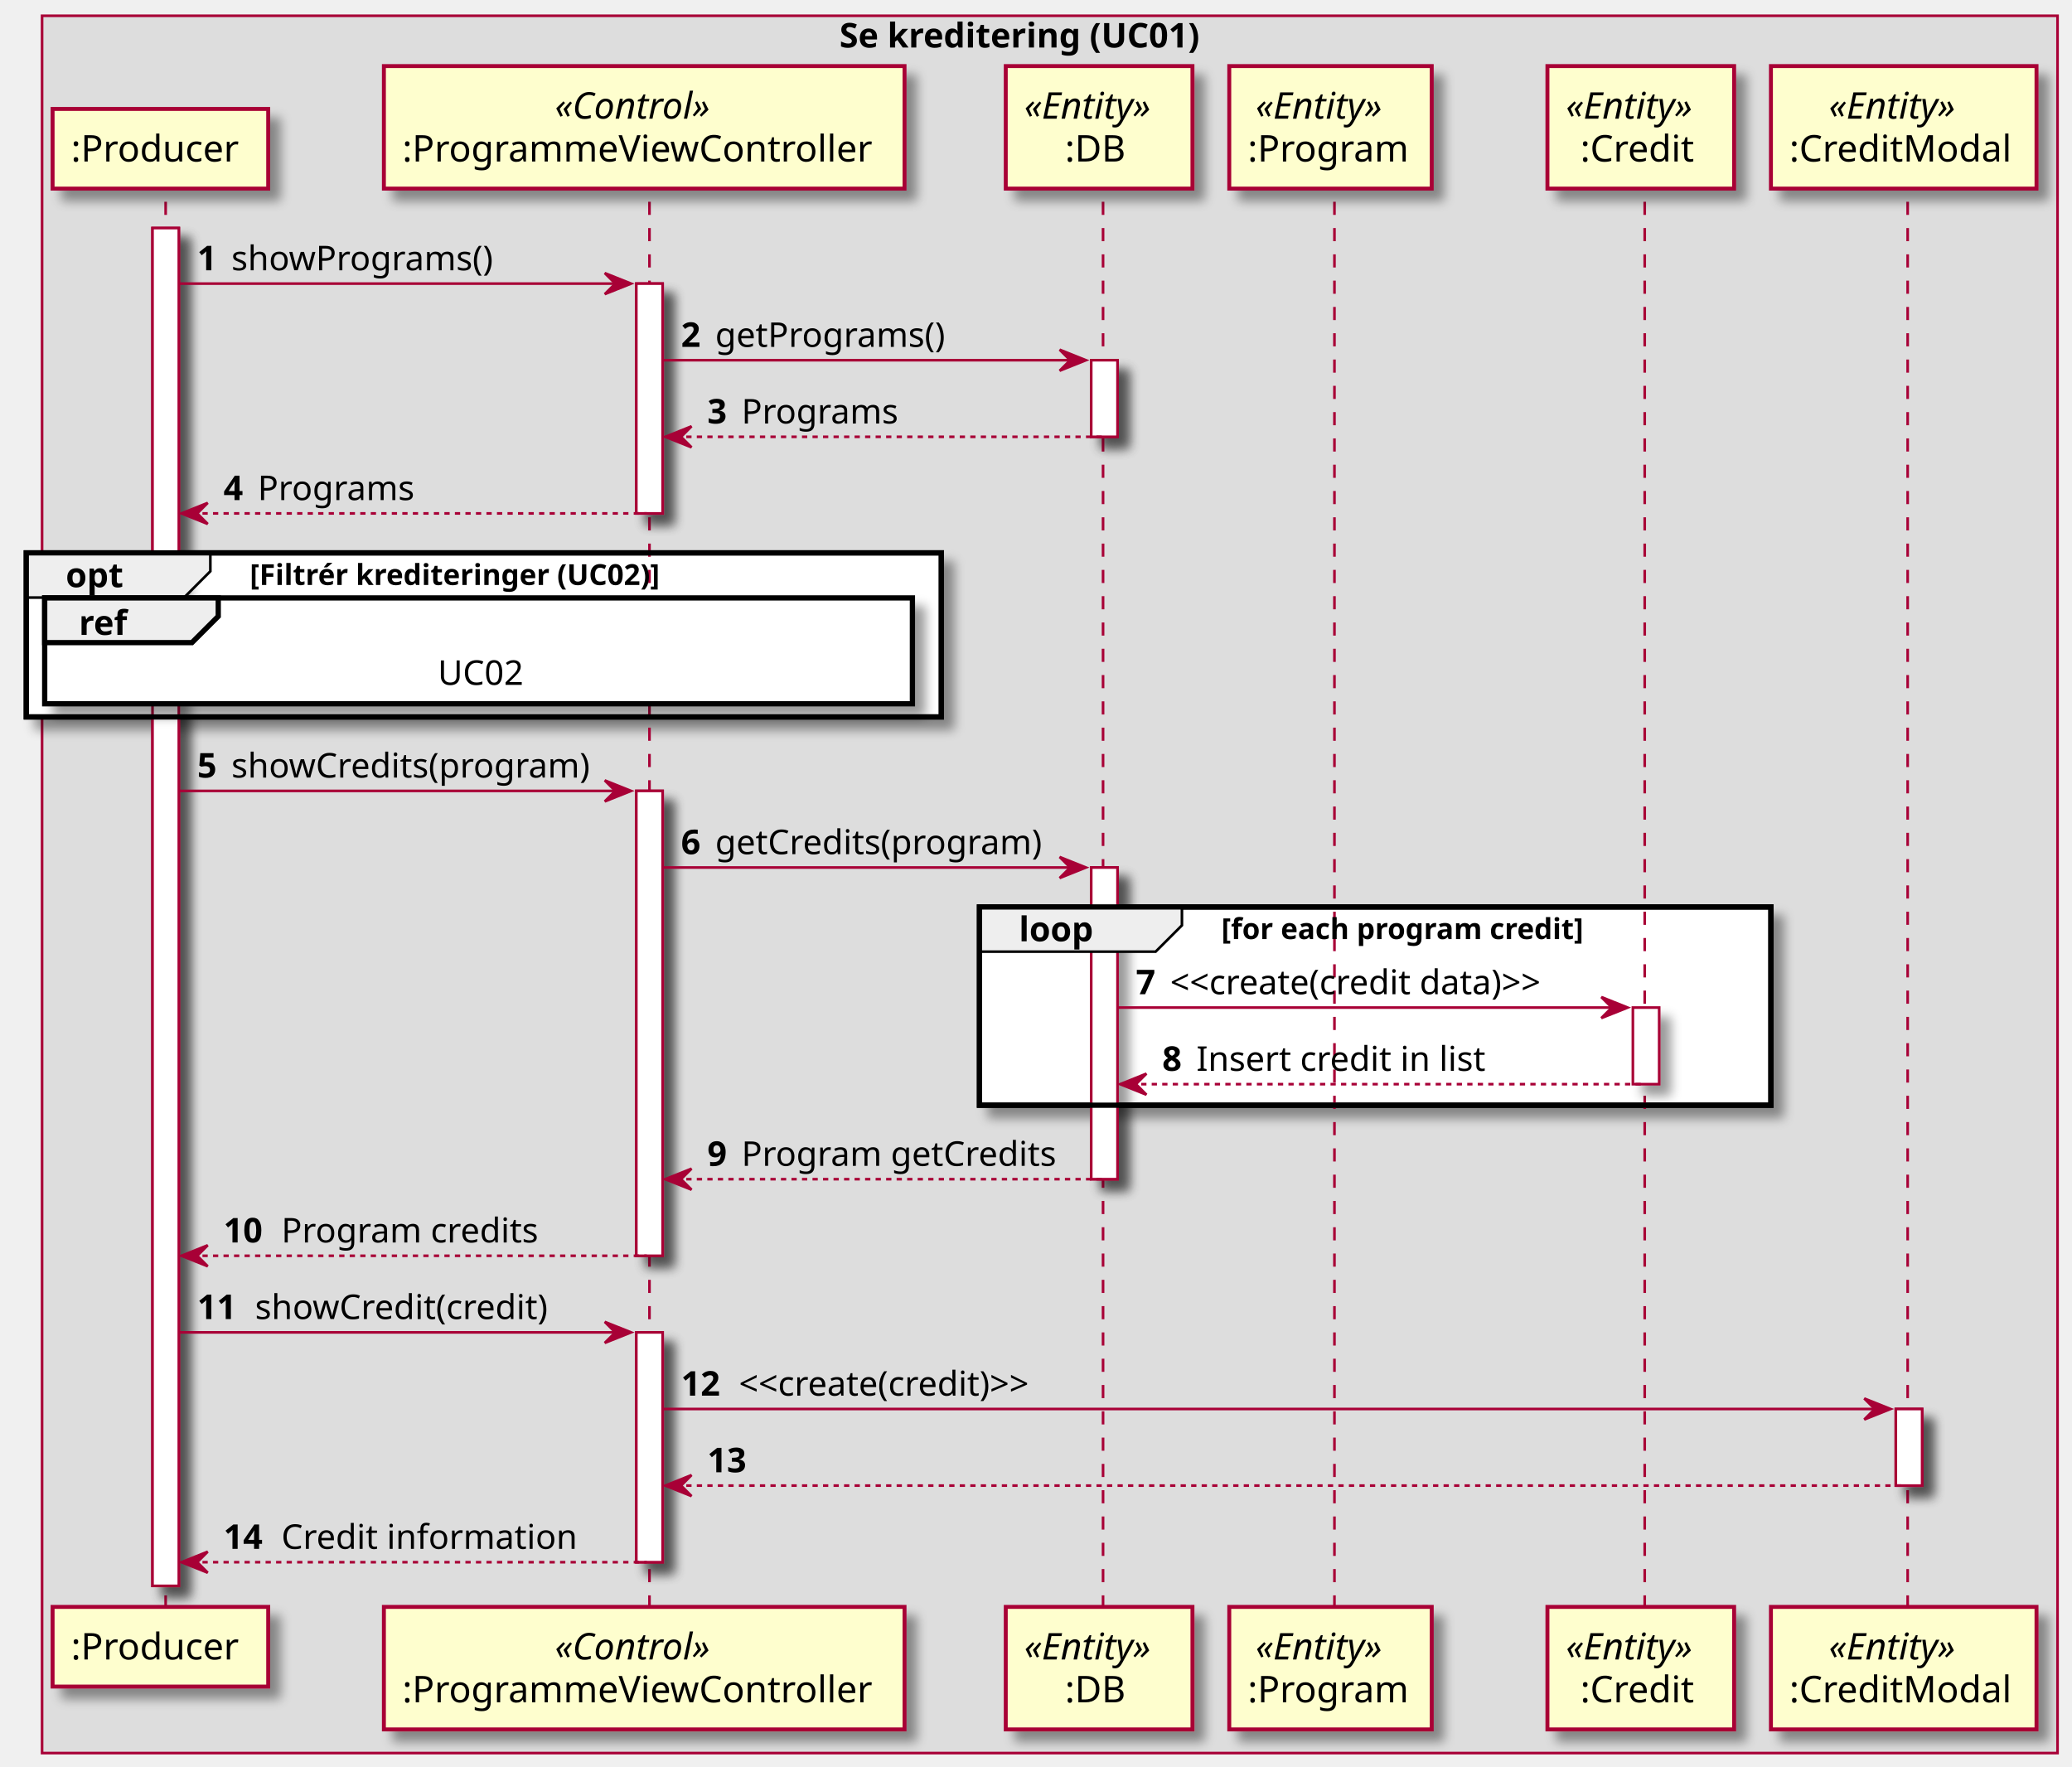
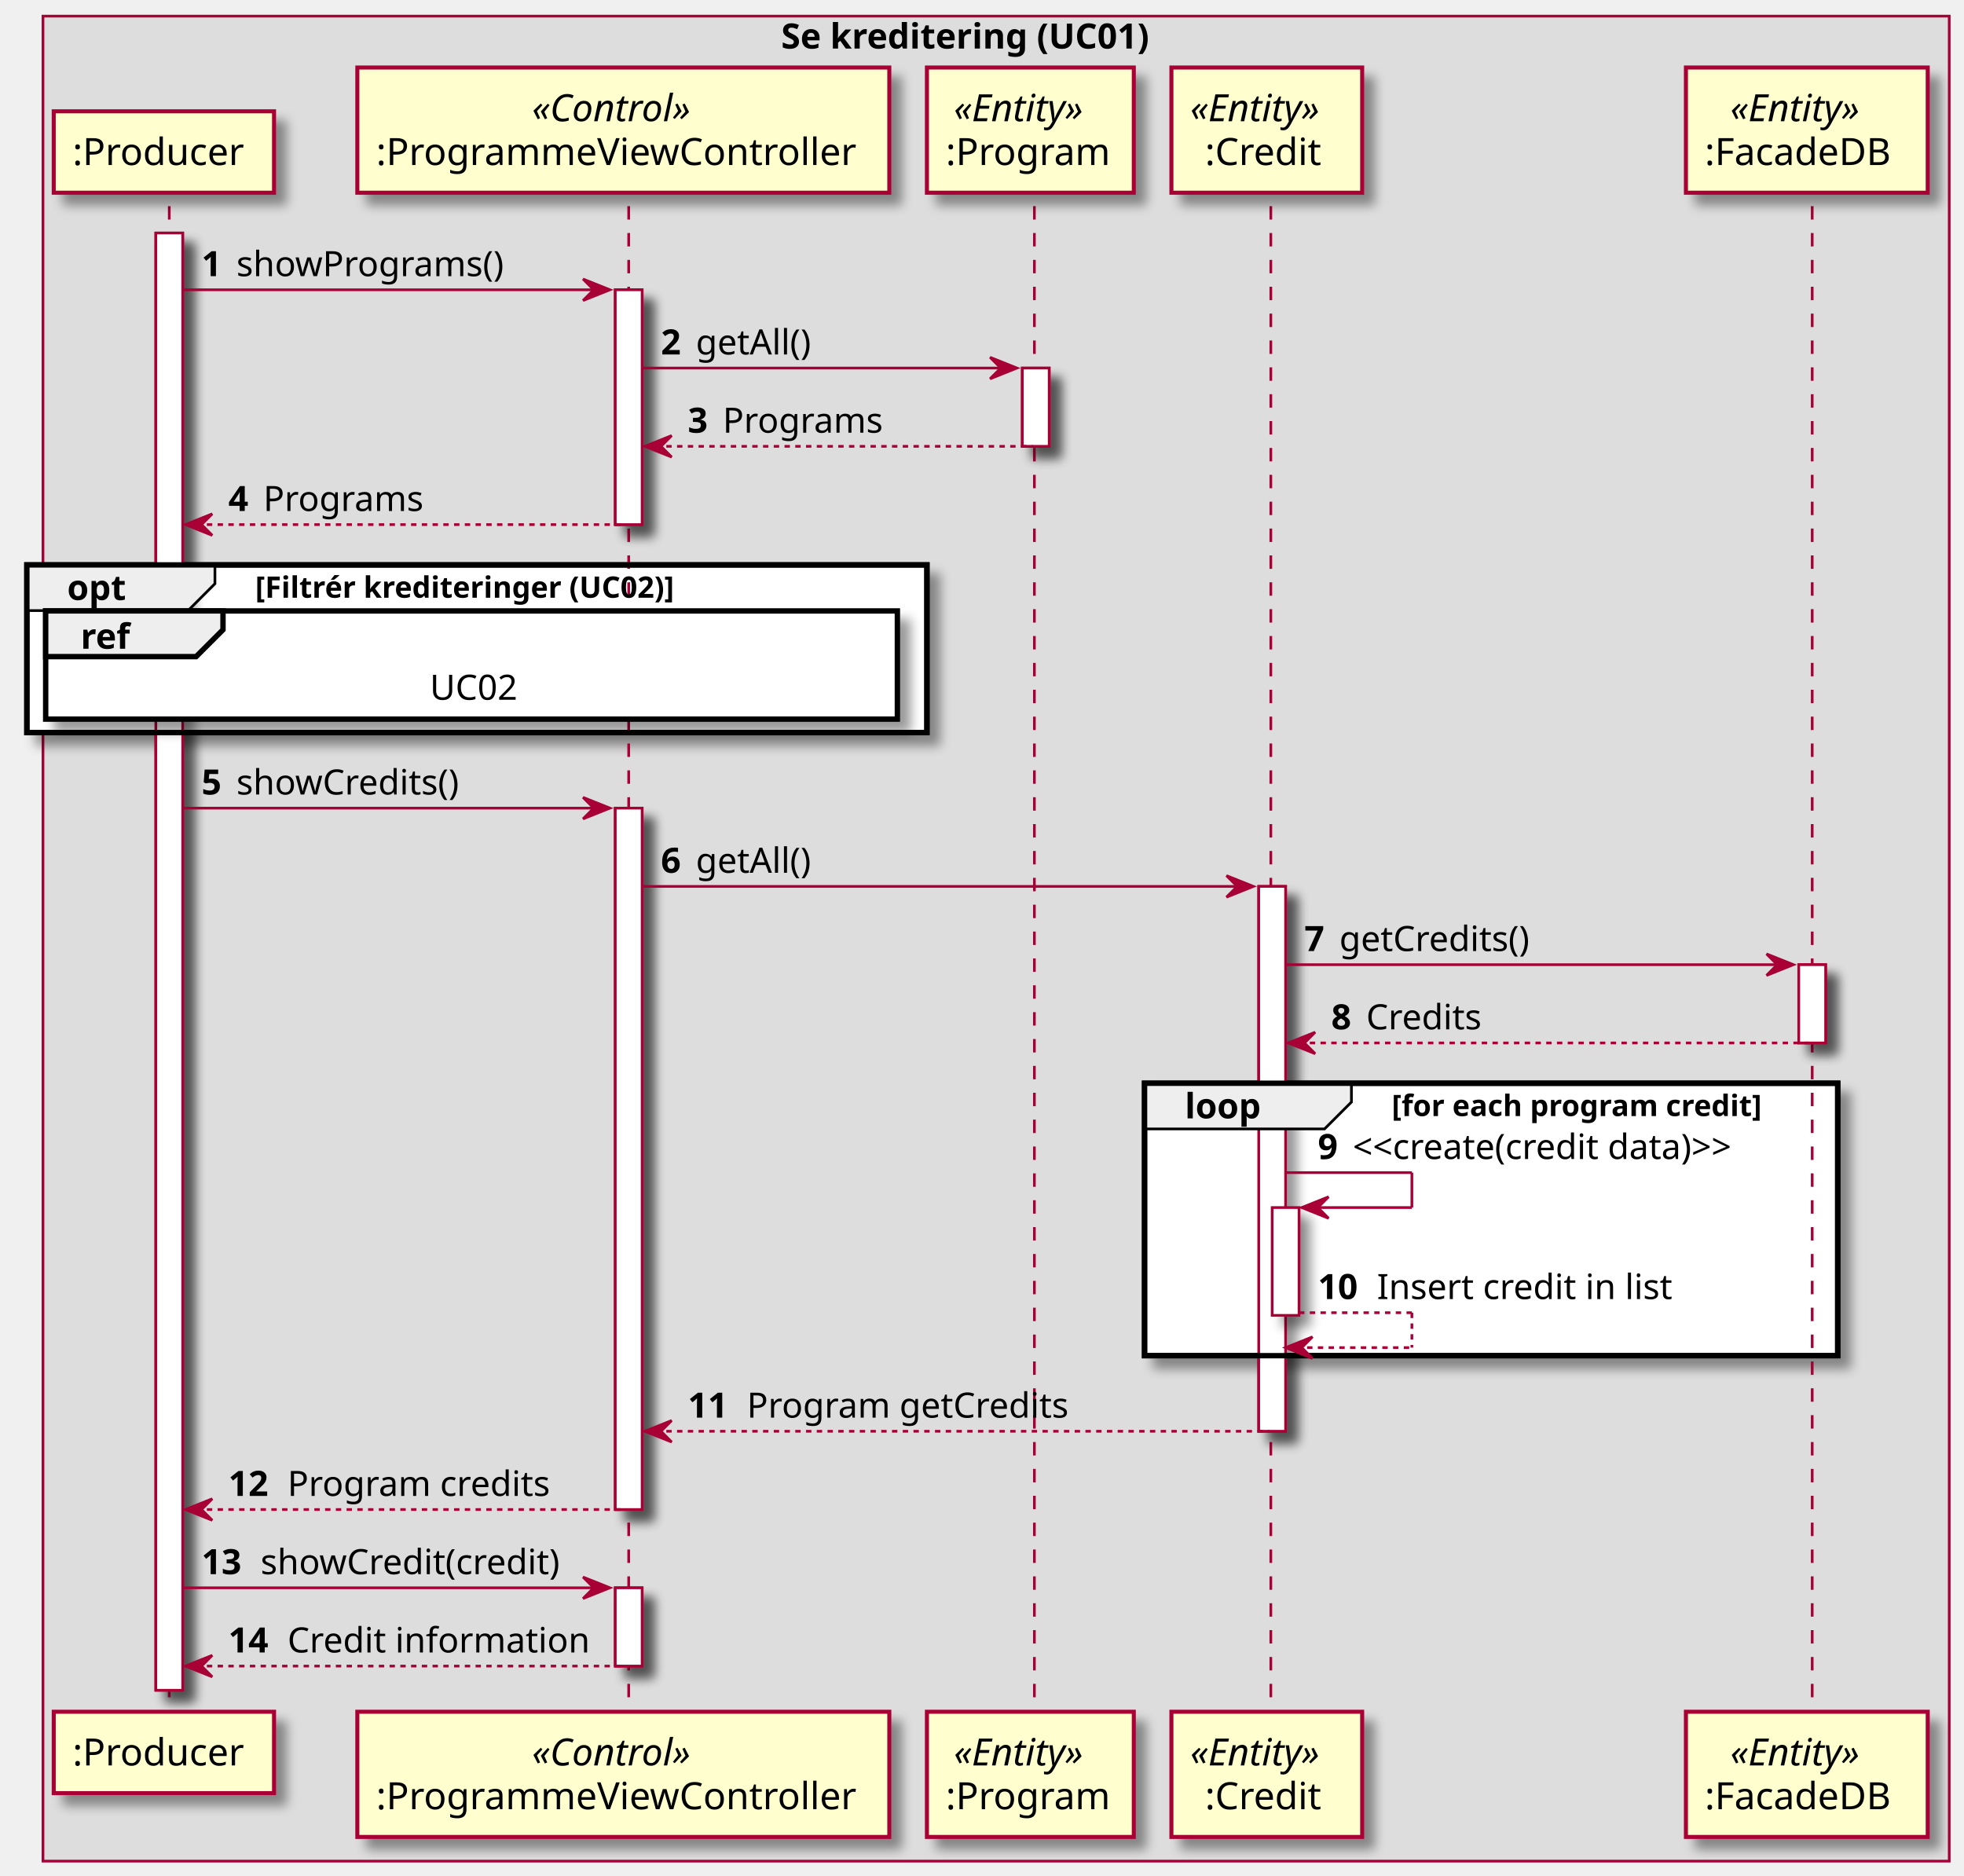
- <svg xmlns="http://www.w3.org/2000/svg" contentScriptType="application/ecmascript" contentStyleType="text/css" height="672px" preserveAspectRatio="none" style="width:788px;height:672px;" version="1.1" viewBox="0 0 788 672" width="788px" zoomAndPan="magnify">
+ <svg xmlns="http://www.w3.org/2000/svg" contentScriptType="application/ecmascript" contentStyleType="text/css" height="698px" preserveAspectRatio="none" style="width:731px;height:698px;" version="1.1" viewBox="0 0 731 698" width="731px" zoomAndPan="magnify">
  <defs>
-     <filter height="300%" id="f17k3ge329omd1" width="300%" x="-1" y="-1">
+     <filter height="300%" id="f12q1h2b6qcu18" width="300%" x="-1" y="-1">
      <feGaussianBlur result="blurOut" stdDeviation="2.0" />
      <feColorMatrix in="blurOut" result="blurOut2" type="matrix" values="0 0 0 0 0 0 0 0 0 0 0 0 0 0 0 0 0 0 .4 0" />
      <feOffset dx="4.0" dy="4.0" in="blurOut2" result="blurOut3" />
      <feBlend in="SourceGraphic" in2="blurOut3" mode="normal" />
    </filter>
  </defs>
  <g>
-     <rect fill="#DDDDDD" height="660.711" style="stroke:#A80036;stroke-width:1.0;" width="766.5" x="16" y="6" />
-     <text fill="#000000" font-family="sans-serif" font-size="13" font-weight="bold" lengthAdjust="spacing" textLength="160" x="319.25" y="18.067">Se kreditering (UC01)</text>
-     <rect fill="#FFFFFF" filter="url(#f17k3ge329omd1)" height="516.391" style="stroke:#A80036;stroke-width:1.0;" width="10" x="58" y="86.727" />
-     <rect fill="#FFFFFF" filter="url(#f17k3ge329omd1)" height="87.398" style="stroke:#A80036;stroke-width:1.0;" width="10" x="242" y="107.859" />
-     <rect fill="#FFFFFF" filter="url(#f17k3ge329omd1)" height="176.797" style="stroke:#A80036;stroke-width:1.0;" width="10" x="242" y="300.789" />
-     <rect fill="#FFFFFF" filter="url(#f17k3ge329omd1)" height="87.398" style="stroke:#A80036;stroke-width:1.0;" width="10" x="242" y="506.719" />
-     <rect fill="#FFFFFF" filter="url(#f17k3ge329omd1)" height="29.133" style="stroke:#A80036;stroke-width:1.0;" width="10" x="415" y="136.992" />
-     <rect fill="#FFFFFF" filter="url(#f17k3ge329omd1)" height="118.531" style="stroke:#A80036;stroke-width:1.0;" width="10" x="415" y="329.922" />
-     <rect fill="#FFFFFF" filter="url(#f17k3ge329omd1)" height="29.133" style="stroke:#A80036;stroke-width:1.0;" width="10" x="621" y="383.188" />
-     <rect fill="#FFFFFF" filter="url(#f17k3ge329omd1)" height="29.133" style="stroke:#A80036;stroke-width:1.0;" width="10" x="721" y="535.852" />
-     <rect fill="#FFFFFF" filter="url(#f17k3ge329omd1)" height="62.398" style="stroke:#000000;stroke-width:2.0;" width="348" x="10" y="210.258" />
-     <rect fill="#FFFFFF" filter="url(#f17k3ge329omd1)" height="75.398" style="stroke:#000000;stroke-width:2.0;" width="301" x="372.5" y="344.922" />
-     <line style="stroke:#A80036;stroke-width:1.0;stroke-dasharray:5.0,5.0;" x1="63" x2="63" y1="76.727" y2="612.117" />
-     <line style="stroke:#A80036;stroke-width:1.0;stroke-dasharray:5.0,5.0;" x1="247" x2="247" y1="76.727" y2="612.117" />
-     <line style="stroke:#A80036;stroke-width:1.0;stroke-dasharray:5.0,5.0;" x1="419.5" x2="419.5" y1="76.727" y2="612.117" />
-     <line style="stroke:#A80036;stroke-width:1.0;stroke-dasharray:5.0,5.0;" x1="507.5" x2="507.5" y1="76.727" y2="612.117" />
-     <line style="stroke:#A80036;stroke-width:1.0;stroke-dasharray:5.0,5.0;" x1="625.5" x2="625.5" y1="76.727" y2="612.117" />
-     <line style="stroke:#A80036;stroke-width:1.0;stroke-dasharray:5.0,5.0;" x1="725.5" x2="725.5" y1="76.727" y2="612.117" />
-     <rect fill="#FEFECE" filter="url(#f17k3ge329omd1)" height="30.297" style="stroke:#A80036;stroke-width:1.5;" width="82" x="20" y="41.43" />
+     <rect fill="#DDDDDD" height="686.711" style="stroke:#A80036;stroke-width:1.0;" width="709.5" x="16" y="6" />
+     <text fill="#000000" font-family="sans-serif" font-size="13" font-weight="bold" lengthAdjust="spacing" textLength="160" x="290.75" y="18.067">Se kreditering (UC01)</text>
+     <rect fill="#FFFFFF" filter="url(#f12q1h2b6qcu18)" height="542.391" style="stroke:#A80036;stroke-width:1.0;" width="10" x="58" y="86.727" />
+     <rect fill="#FFFFFF" filter="url(#f12q1h2b6qcu18)" height="87.398" style="stroke:#A80036;stroke-width:1.0;" width="10" x="229" y="107.859" />
+     <rect fill="#FFFFFF" filter="url(#f12q1h2b6qcu18)" height="261.062" style="stroke:#A80036;stroke-width:1.0;" width="10" x="229" y="300.789" />
+     <rect fill="#FFFFFF" filter="url(#f12q1h2b6qcu18)" height="29.133" style="stroke:#A80036;stroke-width:1.0;" width="10" x="229" y="590.984" />
+     <rect fill="#FFFFFF" filter="url(#f12q1h2b6qcu18)" height="29.133" style="stroke:#A80036;stroke-width:1.0;" width="10" x="380.5" y="136.992" />
+     <rect fill="#FFFFFF" filter="url(#f12q1h2b6qcu18)" height="202.797" style="stroke:#A80036;stroke-width:1.0;" width="10" x="468.5" y="329.922" />
+     <rect fill="#FFFFFF" filter="url(#f12q1h2b6qcu18)" height="40.133" style="stroke:#A80036;stroke-width:1.0;" width="10" x="473.5" y="449.453" />
+     <rect fill="#FFFFFF" filter="url(#f12q1h2b6qcu18)" height="29.133" style="stroke:#A80036;stroke-width:1.0;" width="10" x="669.5" y="359.055" />
+     <rect fill="#FFFFFF" filter="url(#f12q1h2b6qcu18)" height="62.398" style="stroke:#000000;stroke-width:2.0;" width="335" x="10" y="210.258" />
+     <rect fill="#FFFFFF" filter="url(#f12q1h2b6qcu18)" height="101.398" style="stroke:#000000;stroke-width:2.0;" width="258" x="426" y="403.188" />
+     <line style="stroke:#A80036;stroke-width:1.0;stroke-dasharray:5.0,5.0;" x1="63" x2="63" y1="76.727" y2="638.117" />
+     <line style="stroke:#A80036;stroke-width:1.0;stroke-dasharray:5.0,5.0;" x1="234" x2="234" y1="76.727" y2="638.117" />
+     <line style="stroke:#A80036;stroke-width:1.0;stroke-dasharray:5.0,5.0;" x1="385" x2="385" y1="76.727" y2="638.117" />
+     <line style="stroke:#A80036;stroke-width:1.0;stroke-dasharray:5.0,5.0;" x1="473" x2="473" y1="76.727" y2="638.117" />
+     <line style="stroke:#A80036;stroke-width:1.0;stroke-dasharray:5.0,5.0;" x1="674.5" x2="674.5" y1="76.727" y2="638.117" />
+     <rect fill="#FEFECE" filter="url(#f12q1h2b6qcu18)" height="30.297" style="stroke:#A80036;stroke-width:1.5;" width="82" x="20" y="41.43" />
    <text fill="#000000" font-family="sans-serif" font-size="14" lengthAdjust="spacing" textLength="68" x="27" y="61.425">:Producer</text>
-     <rect fill="#FEFECE" filter="url(#f17k3ge329omd1)" height="30.297" style="stroke:#A80036;stroke-width:1.5;" width="82" x="20" y="611.117" />
-     <text fill="#000000" font-family="sans-serif" font-size="14" lengthAdjust="spacing" textLength="68" x="27" y="631.112">:Producer</text>
-     <rect fill="#FEFECE" filter="url(#f17k3ge329omd1)" height="46.594" style="stroke:#A80036;stroke-width:1.5;" width="198" x="146" y="25.133" />
-     <text fill="#000000" font-family="sans-serif" font-size="14" font-style="italic" lengthAdjust="spacing" textLength="68" x="211" y="45.128">«Control»</text>
-     <text fill="#000000" font-family="sans-serif" font-size="14" lengthAdjust="spacing" textLength="184" x="153" y="61.425">:ProgrammeViewController</text>
-     <rect fill="#FEFECE" filter="url(#f17k3ge329omd1)" height="46.594" style="stroke:#A80036;stroke-width:1.5;" width="198" x="146" y="611.117" />
-     <text fill="#000000" font-family="sans-serif" font-size="14" font-style="italic" lengthAdjust="spacing" textLength="68" x="211" y="631.112">«Control»</text>
-     <text fill="#000000" font-family="sans-serif" font-size="14" lengthAdjust="spacing" textLength="184" x="153" y="647.409">:ProgrammeViewController</text>
-     <rect fill="#FEFECE" filter="url(#f17k3ge329omd1)" height="46.594" style="stroke:#A80036;stroke-width:1.5;" width="71" x="382.5" y="25.133" />
-     <text fill="#000000" font-family="sans-serif" font-size="14" font-style="italic" lengthAdjust="spacing" textLength="57" x="389.5" y="45.128">«Entity»</text>
-     <text fill="#000000" font-family="sans-serif" font-size="14" lengthAdjust="spacing" textLength="26" x="405" y="61.425">:DB</text>
-     <rect fill="#FEFECE" filter="url(#f17k3ge329omd1)" height="46.594" style="stroke:#A80036;stroke-width:1.5;" width="71" x="382.5" y="611.117" />
-     <text fill="#000000" font-family="sans-serif" font-size="14" font-style="italic" lengthAdjust="spacing" textLength="57" x="389.5" y="631.112">«Entity»</text>
-     <text fill="#000000" font-family="sans-serif" font-size="14" lengthAdjust="spacing" textLength="26" x="405" y="647.409">:DB</text>
-     <rect fill="#FEFECE" filter="url(#f17k3ge329omd1)" height="46.594" style="stroke:#A80036;stroke-width:1.5;" width="77" x="467.5" y="25.133" />
-     <text fill="#000000" font-family="sans-serif" font-size="14" font-style="italic" lengthAdjust="spacing" textLength="57" x="477.5" y="45.128">«Entity»</text>
-     <text fill="#000000" font-family="sans-serif" font-size="14" lengthAdjust="spacing" textLength="63" x="474.5" y="61.425">:Program</text>
-     <rect fill="#FEFECE" filter="url(#f17k3ge329omd1)" height="46.594" style="stroke:#A80036;stroke-width:1.5;" width="77" x="467.5" y="611.117" />
-     <text fill="#000000" font-family="sans-serif" font-size="14" font-style="italic" lengthAdjust="spacing" textLength="57" x="477.5" y="631.112">«Entity»</text>
-     <text fill="#000000" font-family="sans-serif" font-size="14" lengthAdjust="spacing" textLength="63" x="474.5" y="647.409">:Program</text>
-     <rect fill="#FEFECE" filter="url(#f17k3ge329omd1)" height="46.594" style="stroke:#A80036;stroke-width:1.5;" width="71" x="588.5" y="25.133" />
-     <text fill="#000000" font-family="sans-serif" font-size="14" font-style="italic" lengthAdjust="spacing" textLength="57" x="595.5" y="45.128">«Entity»</text>
-     <text fill="#000000" font-family="sans-serif" font-size="14" lengthAdjust="spacing" textLength="46" x="601" y="61.425">:Credit</text>
-     <rect fill="#FEFECE" filter="url(#f17k3ge329omd1)" height="46.594" style="stroke:#A80036;stroke-width:1.5;" width="71" x="588.5" y="611.117" />
-     <text fill="#000000" font-family="sans-serif" font-size="14" font-style="italic" lengthAdjust="spacing" textLength="57" x="595.5" y="631.112">«Entity»</text>
-     <text fill="#000000" font-family="sans-serif" font-size="14" lengthAdjust="spacing" textLength="46" x="601" y="647.409">:Credit</text>
-     <rect fill="#FEFECE" filter="url(#f17k3ge329omd1)" height="46.594" style="stroke:#A80036;stroke-width:1.5;" width="101" x="673.5" y="25.133" />
-     <text fill="#000000" font-family="sans-serif" font-size="14" font-style="italic" lengthAdjust="spacing" textLength="57" x="695.5" y="45.128">«Entity»</text>
-     <text fill="#000000" font-family="sans-serif" font-size="14" lengthAdjust="spacing" textLength="87" x="680.5" y="61.425">:CreditModal</text>
-     <rect fill="#FEFECE" filter="url(#f17k3ge329omd1)" height="46.594" style="stroke:#A80036;stroke-width:1.5;" width="101" x="673.5" y="611.117" />
-     <text fill="#000000" font-family="sans-serif" font-size="14" font-style="italic" lengthAdjust="spacing" textLength="57" x="695.5" y="631.112">«Entity»</text>
-     <text fill="#000000" font-family="sans-serif" font-size="14" lengthAdjust="spacing" textLength="87" x="680.5" y="647.409">:CreditModal</text>
-     <rect fill="#FFFFFF" filter="url(#f17k3ge329omd1)" height="516.391" style="stroke:#A80036;stroke-width:1.0;" width="10" x="58" y="86.727" />
-     <rect fill="#FFFFFF" filter="url(#f17k3ge329omd1)" height="87.398" style="stroke:#A80036;stroke-width:1.0;" width="10" x="242" y="107.859" />
-     <rect fill="#FFFFFF" filter="url(#f17k3ge329omd1)" height="176.797" style="stroke:#A80036;stroke-width:1.0;" width="10" x="242" y="300.789" />
-     <rect fill="#FFFFFF" filter="url(#f17k3ge329omd1)" height="87.398" style="stroke:#A80036;stroke-width:1.0;" width="10" x="242" y="506.719" />
-     <rect fill="#FFFFFF" filter="url(#f17k3ge329omd1)" height="29.133" style="stroke:#A80036;stroke-width:1.0;" width="10" x="415" y="136.992" />
-     <rect fill="#FFFFFF" filter="url(#f17k3ge329omd1)" height="118.531" style="stroke:#A80036;stroke-width:1.0;" width="10" x="415" y="329.922" />
-     <rect fill="#FFFFFF" filter="url(#f17k3ge329omd1)" height="29.133" style="stroke:#A80036;stroke-width:1.0;" width="10" x="621" y="383.188" />
-     <rect fill="#FFFFFF" filter="url(#f17k3ge329omd1)" height="29.133" style="stroke:#A80036;stroke-width:1.0;" width="10" x="721" y="535.852" />
-     <polygon fill="#A80036" points="230,103.859,240,107.859,230,111.859,234,107.859" style="stroke:#A80036;stroke-width:1.0;" />
-     <line style="stroke:#A80036;stroke-width:1.0;" x1="68" x2="236" y1="107.859" y2="107.859" />
+     <rect fill="#FEFECE" filter="url(#f12q1h2b6qcu18)" height="30.297" style="stroke:#A80036;stroke-width:1.5;" width="82" x="20" y="637.117" />
+     <text fill="#000000" font-family="sans-serif" font-size="14" lengthAdjust="spacing" textLength="68" x="27" y="657.112">:Producer</text>
+     <rect fill="#FEFECE" filter="url(#f12q1h2b6qcu18)" height="46.594" style="stroke:#A80036;stroke-width:1.5;" width="198" x="133" y="25.133" />
+     <text fill="#000000" font-family="sans-serif" font-size="14" font-style="italic" lengthAdjust="spacing" textLength="68" x="198" y="45.128">«Control»</text>
+     <text fill="#000000" font-family="sans-serif" font-size="14" lengthAdjust="spacing" textLength="184" x="140" y="61.425">:ProgrammeViewController</text>
+     <rect fill="#FEFECE" filter="url(#f12q1h2b6qcu18)" height="46.594" style="stroke:#A80036;stroke-width:1.5;" width="198" x="133" y="637.117" />
+     <text fill="#000000" font-family="sans-serif" font-size="14" font-style="italic" lengthAdjust="spacing" textLength="68" x="198" y="657.112">«Control»</text>
+     <text fill="#000000" font-family="sans-serif" font-size="14" lengthAdjust="spacing" textLength="184" x="140" y="673.409">:ProgrammeViewController</text>
+     <rect fill="#FEFECE" filter="url(#f12q1h2b6qcu18)" height="46.594" style="stroke:#A80036;stroke-width:1.5;" width="77" x="345" y="25.133" />
+     <text fill="#000000" font-family="sans-serif" font-size="14" font-style="italic" lengthAdjust="spacing" textLength="57" x="355" y="45.128">«Entity»</text>
+     <text fill="#000000" font-family="sans-serif" font-size="14" lengthAdjust="spacing" textLength="63" x="352" y="61.425">:Program</text>
+     <rect fill="#FEFECE" filter="url(#f12q1h2b6qcu18)" height="46.594" style="stroke:#A80036;stroke-width:1.5;" width="77" x="345" y="637.117" />
+     <text fill="#000000" font-family="sans-serif" font-size="14" font-style="italic" lengthAdjust="spacing" textLength="57" x="355" y="657.112">«Entity»</text>
+     <text fill="#000000" font-family="sans-serif" font-size="14" lengthAdjust="spacing" textLength="63" x="352" y="673.409">:Program</text>
+     <rect fill="#FEFECE" filter="url(#f12q1h2b6qcu18)" height="46.594" style="stroke:#A80036;stroke-width:1.5;" width="71" x="436" y="25.133" />
+     <text fill="#000000" font-family="sans-serif" font-size="14" font-style="italic" lengthAdjust="spacing" textLength="57" x="443" y="45.128">«Entity»</text>
+     <text fill="#000000" font-family="sans-serif" font-size="14" lengthAdjust="spacing" textLength="46" x="448.5" y="61.425">:Credit</text>
+     <rect fill="#FEFECE" filter="url(#f12q1h2b6qcu18)" height="46.594" style="stroke:#A80036;stroke-width:1.5;" width="71" x="436" y="637.117" />
+     <text fill="#000000" font-family="sans-serif" font-size="14" font-style="italic" lengthAdjust="spacing" textLength="57" x="443" y="657.112">«Entity»</text>
+     <text fill="#000000" font-family="sans-serif" font-size="14" lengthAdjust="spacing" textLength="46" x="448.5" y="673.409">:Credit</text>
+     <rect fill="#FEFECE" filter="url(#f12q1h2b6qcu18)" height="46.594" style="stroke:#A80036;stroke-width:1.5;" width="90" x="627.5" y="25.133" />
+     <text fill="#000000" font-family="sans-serif" font-size="14" font-style="italic" lengthAdjust="spacing" textLength="57" x="644" y="45.128">«Entity»</text>
+     <text fill="#000000" font-family="sans-serif" font-size="14" lengthAdjust="spacing" textLength="76" x="634.5" y="61.425">:FacadeDB</text>
+     <rect fill="#FEFECE" filter="url(#f12q1h2b6qcu18)" height="46.594" style="stroke:#A80036;stroke-width:1.5;" width="90" x="627.5" y="637.117" />
+     <text fill="#000000" font-family="sans-serif" font-size="14" font-style="italic" lengthAdjust="spacing" textLength="57" x="644" y="657.112">«Entity»</text>
+     <text fill="#000000" font-family="sans-serif" font-size="14" lengthAdjust="spacing" textLength="76" x="634.5" y="673.409">:FacadeDB</text>
+     <rect fill="#FFFFFF" filter="url(#f12q1h2b6qcu18)" height="542.391" style="stroke:#A80036;stroke-width:1.0;" width="10" x="58" y="86.727" />
+     <rect fill="#FFFFFF" filter="url(#f12q1h2b6qcu18)" height="87.398" style="stroke:#A80036;stroke-width:1.0;" width="10" x="229" y="107.859" />
+     <rect fill="#FFFFFF" filter="url(#f12q1h2b6qcu18)" height="261.062" style="stroke:#A80036;stroke-width:1.0;" width="10" x="229" y="300.789" />
+     <rect fill="#FFFFFF" filter="url(#f12q1h2b6qcu18)" height="29.133" style="stroke:#A80036;stroke-width:1.0;" width="10" x="229" y="590.984" />
+     <rect fill="#FFFFFF" filter="url(#f12q1h2b6qcu18)" height="29.133" style="stroke:#A80036;stroke-width:1.0;" width="10" x="380.5" y="136.992" />
+     <rect fill="#FFFFFF" filter="url(#f12q1h2b6qcu18)" height="202.797" style="stroke:#A80036;stroke-width:1.0;" width="10" x="468.5" y="329.922" />
+     <rect fill="#FFFFFF" filter="url(#f12q1h2b6qcu18)" height="40.133" style="stroke:#A80036;stroke-width:1.0;" width="10" x="473.5" y="449.453" />
+     <rect fill="#FFFFFF" filter="url(#f12q1h2b6qcu18)" height="29.133" style="stroke:#A80036;stroke-width:1.0;" width="10" x="669.5" y="359.055" />
+     <polygon fill="#A80036" points="217,103.859,227,107.859,217,111.859,221,107.859" style="stroke:#A80036;stroke-width:1.0;" />
+     <line style="stroke:#A80036;stroke-width:1.0;" x1="68" x2="223" y1="107.859" y2="107.859" />
    <text fill="#000000" font-family="sans-serif" font-size="13" font-weight="bold" lengthAdjust="spacing" textLength="9" x="75" y="102.793">1</text>
    <text fill="#000000" font-family="sans-serif" font-size="13" lengthAdjust="spacing" textLength="104" x="88" y="102.793">showPrograms()</text>
-     <polygon fill="#A80036" points="403,132.992,413,136.992,403,140.992,407,136.992" style="stroke:#A80036;stroke-width:1.0;" />
-     <line style="stroke:#A80036;stroke-width:1.0;" x1="252" x2="409" y1="136.992" y2="136.992" />
-     <text fill="#000000" font-family="sans-serif" font-size="13" font-weight="bold" lengthAdjust="spacing" textLength="9" x="259" y="131.926">2</text>
-     <text fill="#000000" font-family="sans-serif" font-size="13" lengthAdjust="spacing" textLength="93" x="272" y="131.926">getPrograms()</text>
-     <polygon fill="#A80036" points="263,162.125,253,166.125,263,170.125,259,166.125" style="stroke:#A80036;stroke-width:1.0;" />
-     <line style="stroke:#A80036;stroke-width:1.0;stroke-dasharray:2.0,2.0;" x1="257" x2="419" y1="166.125" y2="166.125" />
-     <text fill="#000000" font-family="sans-serif" font-size="13" font-weight="bold" lengthAdjust="spacing" textLength="9" x="269" y="161.059">3</text>
-     <text fill="#000000" font-family="sans-serif" font-size="13" lengthAdjust="spacing" textLength="62" x="282" y="161.059">Programs</text>
+     <polygon fill="#A80036" points="368.5,132.992,378.5,136.992,368.5,140.992,372.5,136.992" style="stroke:#A80036;stroke-width:1.0;" />
+     <line style="stroke:#A80036;stroke-width:1.0;" x1="239" x2="374.5" y1="136.992" y2="136.992" />
+     <text fill="#000000" font-family="sans-serif" font-size="13" font-weight="bold" lengthAdjust="spacing" textLength="9" x="246" y="131.926">2</text>
+     <text fill="#000000" font-family="sans-serif" font-size="13" lengthAdjust="spacing" textLength="46" x="259" y="131.926">getAll()</text>
+     <polygon fill="#A80036" points="250,162.125,240,166.125,250,170.125,246,166.125" style="stroke:#A80036;stroke-width:1.0;" />
+     <line style="stroke:#A80036;stroke-width:1.0;stroke-dasharray:2.0,2.0;" x1="244" x2="384.5" y1="166.125" y2="166.125" />
+     <text fill="#000000" font-family="sans-serif" font-size="13" font-weight="bold" lengthAdjust="spacing" textLength="9" x="256" y="161.059">3</text>
+     <text fill="#000000" font-family="sans-serif" font-size="13" lengthAdjust="spacing" textLength="62" x="269" y="161.059">Programs</text>
    <polygon fill="#A80036" points="79,191.258,69,195.258,79,199.258,75,195.258" style="stroke:#A80036;stroke-width:1.0;" />
-     <line style="stroke:#A80036;stroke-width:1.0;stroke-dasharray:2.0,2.0;" x1="73" x2="246" y1="195.258" y2="195.258" />
+     <line style="stroke:#A80036;stroke-width:1.0;stroke-dasharray:2.0,2.0;" x1="73" x2="233" y1="195.258" y2="195.258" />
    <text fill="#000000" font-family="sans-serif" font-size="13" font-weight="bold" lengthAdjust="spacing" textLength="9" x="85" y="190.192">4</text>
    <text fill="#000000" font-family="sans-serif" font-size="13" lengthAdjust="spacing" textLength="62" x="98" y="190.192">Programs</text>
    <path d="M10,210.258 L80,210.258 L80,217.258 L70,227.258 L10,227.258 L10,210.258 " fill="#EEEEEE" style="stroke:#000000;stroke-width:1.0;" />
-     <rect fill="none" height="62.398" style="stroke:#000000;stroke-width:2.0;" width="348" x="10" y="210.258" />
+     <rect fill="none" height="62.398" style="stroke:#000000;stroke-width:2.0;" width="335" x="10" y="210.258" />
    <text fill="#000000" font-family="sans-serif" font-size="13" font-weight="bold" lengthAdjust="spacing" textLength="25" x="25" y="223.325">opt</text>
    <text fill="#000000" font-family="sans-serif" font-size="11" font-weight="bold" lengthAdjust="spacing" textLength="184" x="95" y="222.468">[Filtrér krediteringer (UC02)]</text>
-     <rect fill="#FFFFFF" filter="url(#f17k3ge329omd1)" height="40.266" style="stroke:#000000;stroke-width:2.0;" width="330" x="17" y="227.391" />
+     <rect fill="#FFFFFF" filter="url(#f12q1h2b6qcu18)" height="40.266" style="stroke:#000000;stroke-width:2.0;" width="317" x="17" y="227.391" />
    <polygon fill="#EEEEEE" points="17,227.391,83,227.391,83,234.391,73,244.391,17,244.391,17,227.391" style="stroke:#000000;stroke-width:2.0;" />
    <text fill="#000000" font-family="sans-serif" font-size="13" font-weight="bold" lengthAdjust="spacing" textLength="21" x="30" y="241.458">ref</text>
-     <text fill="#000000" font-family="sans-serif" font-size="13" lengthAdjust="spacing" textLength="35" x="166.5" y="260.457">UC02</text>
-     <polygon fill="#A80036" points="230,296.789,240,300.789,230,304.789,234,300.789" style="stroke:#A80036;stroke-width:1.0;" />
-     <line style="stroke:#A80036;stroke-width:1.0;" x1="68" x2="236" y1="300.789" y2="300.789" />
+     <text fill="#000000" font-family="sans-serif" font-size="13" lengthAdjust="spacing" textLength="35" x="160" y="260.457">UC02</text>
+     <polygon fill="#A80036" points="217,296.789,227,300.789,217,304.789,221,300.789" style="stroke:#A80036;stroke-width:1.0;" />
+     <line style="stroke:#A80036;stroke-width:1.0;" x1="68" x2="223" y1="300.789" y2="300.789" />
    <text fill="#000000" font-family="sans-serif" font-size="13" font-weight="bold" lengthAdjust="spacing" textLength="9" x="75" y="295.723">5</text>
-     <text fill="#000000" font-family="sans-serif" font-size="13" lengthAdjust="spacing" textLength="142" x="88" y="295.723">showCredits(program)</text>
-     <polygon fill="#A80036" points="403,325.922,413,329.922,403,333.922,407,329.922" style="stroke:#A80036;stroke-width:1.0;" />
-     <line style="stroke:#A80036;stroke-width:1.0;" x1="252" x2="409" y1="329.922" y2="329.922" />
-     <text fill="#000000" font-family="sans-serif" font-size="13" font-weight="bold" lengthAdjust="spacing" textLength="9" x="259" y="324.856">6</text>
-     <text fill="#000000" font-family="sans-serif" font-size="13" lengthAdjust="spacing" textLength="131" x="272" y="324.856">getCredits(program)</text>
-     <path d="M372.5,344.922 L449.5,344.922 L449.5,351.922 L439.5,361.922 L372.5,361.922 L372.5,344.922 " fill="#EEEEEE" style="stroke:#000000;stroke-width:1.0;" />
-     <rect fill="none" height="75.398" style="stroke:#000000;stroke-width:2.0;" width="301" x="372.5" y="344.922" />
-     <text fill="#000000" font-family="sans-serif" font-size="13" font-weight="bold" lengthAdjust="spacing" textLength="32" x="387.5" y="357.989">loop</text>
-     <text fill="#000000" font-family="sans-serif" font-size="11" font-weight="bold" lengthAdjust="spacing" textLength="161" x="464.5" y="357.132">[for each program credit]</text>
-     <polygon fill="#A80036" points="609,379.188,619,383.188,609,387.188,613,383.188" style="stroke:#A80036;stroke-width:1.0;" />
-     <line style="stroke:#A80036;stroke-width:1.0;" x1="425" x2="615" y1="383.188" y2="383.188" />
-     <text fill="#000000" font-family="sans-serif" font-size="13" font-weight="bold" lengthAdjust="spacing" textLength="9" x="432" y="378.122">7</text>
-     <text fill="#000000" font-family="sans-serif" font-size="13" lengthAdjust="spacing" textLength="164" x="445" y="378.122">&lt;&lt;create(credit data)&gt;&gt;</text>
-     <polygon fill="#A80036" points="436,408.32,426,412.32,436,416.32,432,412.32" style="stroke:#A80036;stroke-width:1.0;" />
-     <line style="stroke:#A80036;stroke-width:1.0;stroke-dasharray:2.0,2.0;" x1="430" x2="625" y1="412.32" y2="412.32" />
-     <text fill="#000000" font-family="sans-serif" font-size="13" font-weight="bold" lengthAdjust="spacing" textLength="9" x="442" y="407.254">8</text>
-     <text fill="#000000" font-family="sans-serif" font-size="13" lengthAdjust="spacing" textLength="113" x="455" y="407.254">Insert credit in list</text>
-     <polygon fill="#A80036" points="263,444.453,253,448.453,263,452.453,259,448.453" style="stroke:#A80036;stroke-width:1.0;" />
-     <line style="stroke:#A80036;stroke-width:1.0;stroke-dasharray:2.0,2.0;" x1="257" x2="419" y1="448.453" y2="448.453" />
-     <text fill="#000000" font-family="sans-serif" font-size="13" font-weight="bold" lengthAdjust="spacing" textLength="9" x="269" y="443.387">9</text>
-     <text fill="#000000" font-family="sans-serif" font-size="13" lengthAdjust="spacing" textLength="125" x="282" y="443.387">Program getCredits</text>
-     <polygon fill="#A80036" points="79,473.586,69,477.586,79,481.586,75,477.586" style="stroke:#A80036;stroke-width:1.0;" />
-     <line style="stroke:#A80036;stroke-width:1.0;stroke-dasharray:2.0,2.0;" x1="73" x2="246" y1="477.586" y2="477.586" />
-     <text fill="#000000" font-family="sans-serif" font-size="13" font-weight="bold" lengthAdjust="spacing" textLength="18" x="85" y="472.52">10</text>
-     <text fill="#000000" font-family="sans-serif" font-size="13" lengthAdjust="spacing" textLength="102" x="107" y="472.52">Program credits</text>
-     <polygon fill="#A80036" points="230,502.719,240,506.719,230,510.719,234,506.719" style="stroke:#A80036;stroke-width:1.0;" />
-     <line style="stroke:#A80036;stroke-width:1.0;" x1="68" x2="236" y1="506.719" y2="506.719" />
-     <text fill="#000000" font-family="sans-serif" font-size="13" font-weight="bold" lengthAdjust="spacing" textLength="18" x="75" y="501.653">11</text>
-     <text fill="#000000" font-family="sans-serif" font-size="13" lengthAdjust="spacing" textLength="116" x="97" y="501.653">showCredit(credit)</text>
-     <polygon fill="#A80036" points="709,531.852,719,535.852,709,539.852,713,535.852" style="stroke:#A80036;stroke-width:1.0;" />
-     <line style="stroke:#A80036;stroke-width:1.0;" x1="252" x2="715" y1="535.852" y2="535.852" />
-     <text fill="#000000" font-family="sans-serif" font-size="13" font-weight="bold" lengthAdjust="spacing" textLength="18" x="259" y="530.786">12</text>
-     <text fill="#000000" font-family="sans-serif" font-size="13" lengthAdjust="spacing" textLength="131" x="281" y="530.786">&lt;&lt;create(credit)&gt;&gt;</text>
-     <polygon fill="#A80036" points="263,560.984,253,564.984,263,568.984,259,564.984" style="stroke:#A80036;stroke-width:1.0;" />
-     <line style="stroke:#A80036;stroke-width:1.0;stroke-dasharray:2.0,2.0;" x1="257" x2="725" y1="564.984" y2="564.984" />
-     <text fill="#000000" font-family="sans-serif" font-size="13" font-weight="bold" lengthAdjust="spacing" textLength="18" x="269" y="559.918">13</text>
-     <text fill="#000000" font-family="sans-serif" font-size="13" lengthAdjust="spacing" textLength="0" x="295" y="559.918" />
-     <polygon fill="#A80036" points="79,590.117,69,594.117,79,598.117,75,594.117" style="stroke:#A80036;stroke-width:1.0;" />
-     <line style="stroke:#A80036;stroke-width:1.0;stroke-dasharray:2.0,2.0;" x1="73" x2="246" y1="594.117" y2="594.117" />
-     <text fill="#000000" font-family="sans-serif" font-size="13" font-weight="bold" lengthAdjust="spacing" textLength="18" x="85" y="589.051">14</text>
-     <text fill="#000000" font-family="sans-serif" font-size="13" lengthAdjust="spacing" textLength="115" x="107" y="589.051">Credit information</text>
+     <text fill="#000000" font-family="sans-serif" font-size="13" lengthAdjust="spacing" textLength="87" x="88" y="295.723">showCredits()</text>
+     <polygon fill="#A80036" points="456.5,325.922,466.5,329.922,456.5,333.922,460.5,329.922" style="stroke:#A80036;stroke-width:1.0;" />
+     <line style="stroke:#A80036;stroke-width:1.0;" x1="239" x2="462.5" y1="329.922" y2="329.922" />
+     <text fill="#000000" font-family="sans-serif" font-size="13" font-weight="bold" lengthAdjust="spacing" textLength="9" x="246" y="324.856">6</text>
+     <text fill="#000000" font-family="sans-serif" font-size="13" lengthAdjust="spacing" textLength="46" x="259" y="324.856">getAll()</text>
+     <polygon fill="#A80036" points="657.5,355.055,667.5,359.055,657.5,363.055,661.5,359.055" style="stroke:#A80036;stroke-width:1.0;" />
+     <line style="stroke:#A80036;stroke-width:1.0;" x1="478.5" x2="663.5" y1="359.055" y2="359.055" />
+     <text fill="#000000" font-family="sans-serif" font-size="13" font-weight="bold" lengthAdjust="spacing" textLength="9" x="485.5" y="353.989">7</text>
+     <text fill="#000000" font-family="sans-serif" font-size="13" lengthAdjust="spacing" textLength="76" x="498.5" y="353.989">getCredits()</text>
+     <polygon fill="#A80036" points="489.5,384.188,479.5,388.188,489.5,392.188,485.5,388.188" style="stroke:#A80036;stroke-width:1.0;" />
+     <line style="stroke:#A80036;stroke-width:1.0;stroke-dasharray:2.0,2.0;" x1="483.5" x2="673.5" y1="388.188" y2="388.188" />
+     <text fill="#000000" font-family="sans-serif" font-size="13" font-weight="bold" lengthAdjust="spacing" textLength="9" x="495.5" y="383.122">8</text>
+     <text fill="#000000" font-family="sans-serif" font-size="13" lengthAdjust="spacing" textLength="45" x="508.5" y="383.122">Credits</text>
+     <path d="M426,403.188 L503,403.188 L503,410.188 L493,420.188 L426,420.188 L426,403.188 " fill="#EEEEEE" style="stroke:#000000;stroke-width:1.0;" />
+     <rect fill="none" height="101.398" style="stroke:#000000;stroke-width:2.0;" width="258" x="426" y="403.188" />
+     <text fill="#000000" font-family="sans-serif" font-size="13" font-weight="bold" lengthAdjust="spacing" textLength="32" x="441" y="416.254">loop</text>
+     <text fill="#000000" font-family="sans-serif" font-size="11" font-weight="bold" lengthAdjust="spacing" textLength="161" x="518" y="415.398">[for each program credit]</text>
+     <line style="stroke:#A80036;stroke-width:1.0;" x1="478.5" x2="525.5" y1="436.453" y2="436.453" />
+     <line style="stroke:#A80036;stroke-width:1.0;" x1="525.5" x2="525.5" y1="436.453" y2="449.453" />
+     <line style="stroke:#A80036;stroke-width:1.0;" x1="484.5" x2="525.5" y1="449.453" y2="449.453" />
+     <polygon fill="#A80036" points="494.5,445.453,484.5,449.453,494.5,453.453,490.5,449.453" style="stroke:#A80036;stroke-width:1.0;" />
+     <text fill="#000000" font-family="sans-serif" font-size="13" font-weight="bold" lengthAdjust="spacing" textLength="9" x="490.5" y="431.387">9</text>
+     <text fill="#000000" font-family="sans-serif" font-size="13" lengthAdjust="spacing" textLength="164" x="503.5" y="431.387">&lt;&lt;create(credit data)&gt;&gt;</text>
+     <line style="stroke:#A80036;stroke-width:1.0;stroke-dasharray:2.0,2.0;" x1="483.5" x2="525.5" y1="488.586" y2="488.586" />
+     <line style="stroke:#A80036;stroke-width:1.0;stroke-dasharray:2.0,2.0;" x1="525.5" x2="525.5" y1="488.586" y2="501.586" />
+     <line style="stroke:#A80036;stroke-width:1.0;stroke-dasharray:2.0,2.0;" x1="478.5" x2="525.5" y1="501.586" y2="501.586" />
+     <polygon fill="#A80036" points="488.5,497.586,478.5,501.586,488.5,505.586,484.5,501.586" style="stroke:#A80036;stroke-width:1.0;" />
+     <text fill="#000000" font-family="sans-serif" font-size="13" font-weight="bold" lengthAdjust="spacing" textLength="18" x="490.5" y="483.52">10</text>
+     <text fill="#000000" font-family="sans-serif" font-size="13" lengthAdjust="spacing" textLength="113" x="512.5" y="483.52">Insert credit in list</text>
+     <polygon fill="#A80036" points="250,528.719,240,532.719,250,536.719,246,532.719" style="stroke:#A80036;stroke-width:1.0;" />
+     <line style="stroke:#A80036;stroke-width:1.0;stroke-dasharray:2.0,2.0;" x1="244" x2="472.5" y1="532.719" y2="532.719" />
+     <text fill="#000000" font-family="sans-serif" font-size="13" font-weight="bold" lengthAdjust="spacing" textLength="18" x="256" y="527.653">11</text>
+     <text fill="#000000" font-family="sans-serif" font-size="13" lengthAdjust="spacing" textLength="125" x="278" y="527.653">Program getCredits</text>
+     <polygon fill="#A80036" points="79,557.852,69,561.852,79,565.852,75,561.852" style="stroke:#A80036;stroke-width:1.0;" />
+     <line style="stroke:#A80036;stroke-width:1.0;stroke-dasharray:2.0,2.0;" x1="73" x2="233" y1="561.852" y2="561.852" />
+     <text fill="#000000" font-family="sans-serif" font-size="13" font-weight="bold" lengthAdjust="spacing" textLength="18" x="85" y="556.786">12</text>
+     <text fill="#000000" font-family="sans-serif" font-size="13" lengthAdjust="spacing" textLength="102" x="107" y="556.786">Program credits</text>
+     <polygon fill="#A80036" points="217,586.984,227,590.984,217,594.984,221,590.984" style="stroke:#A80036;stroke-width:1.0;" />
+     <line style="stroke:#A80036;stroke-width:1.0;" x1="68" x2="223" y1="590.984" y2="590.984" />
+     <text fill="#000000" font-family="sans-serif" font-size="13" font-weight="bold" lengthAdjust="spacing" textLength="18" x="75" y="585.918">13</text>
+     <text fill="#000000" font-family="sans-serif" font-size="13" lengthAdjust="spacing" textLength="116" x="97" y="585.918">showCredit(credit)</text>
+     <polygon fill="#A80036" points="79,616.117,69,620.117,79,624.117,75,620.117" style="stroke:#A80036;stroke-width:1.0;" />
+     <line style="stroke:#A80036;stroke-width:1.0;stroke-dasharray:2.0,2.0;" x1="73" x2="233" y1="620.117" y2="620.117" />
+     <text fill="#000000" font-family="sans-serif" font-size="13" font-weight="bold" lengthAdjust="spacing" textLength="18" x="85" y="615.051">14</text>
+     <text fill="#000000" font-family="sans-serif" font-size="13" lengthAdjust="spacing" textLength="115" x="107" y="615.051">Credit information</text>
  </g>
</svg>
